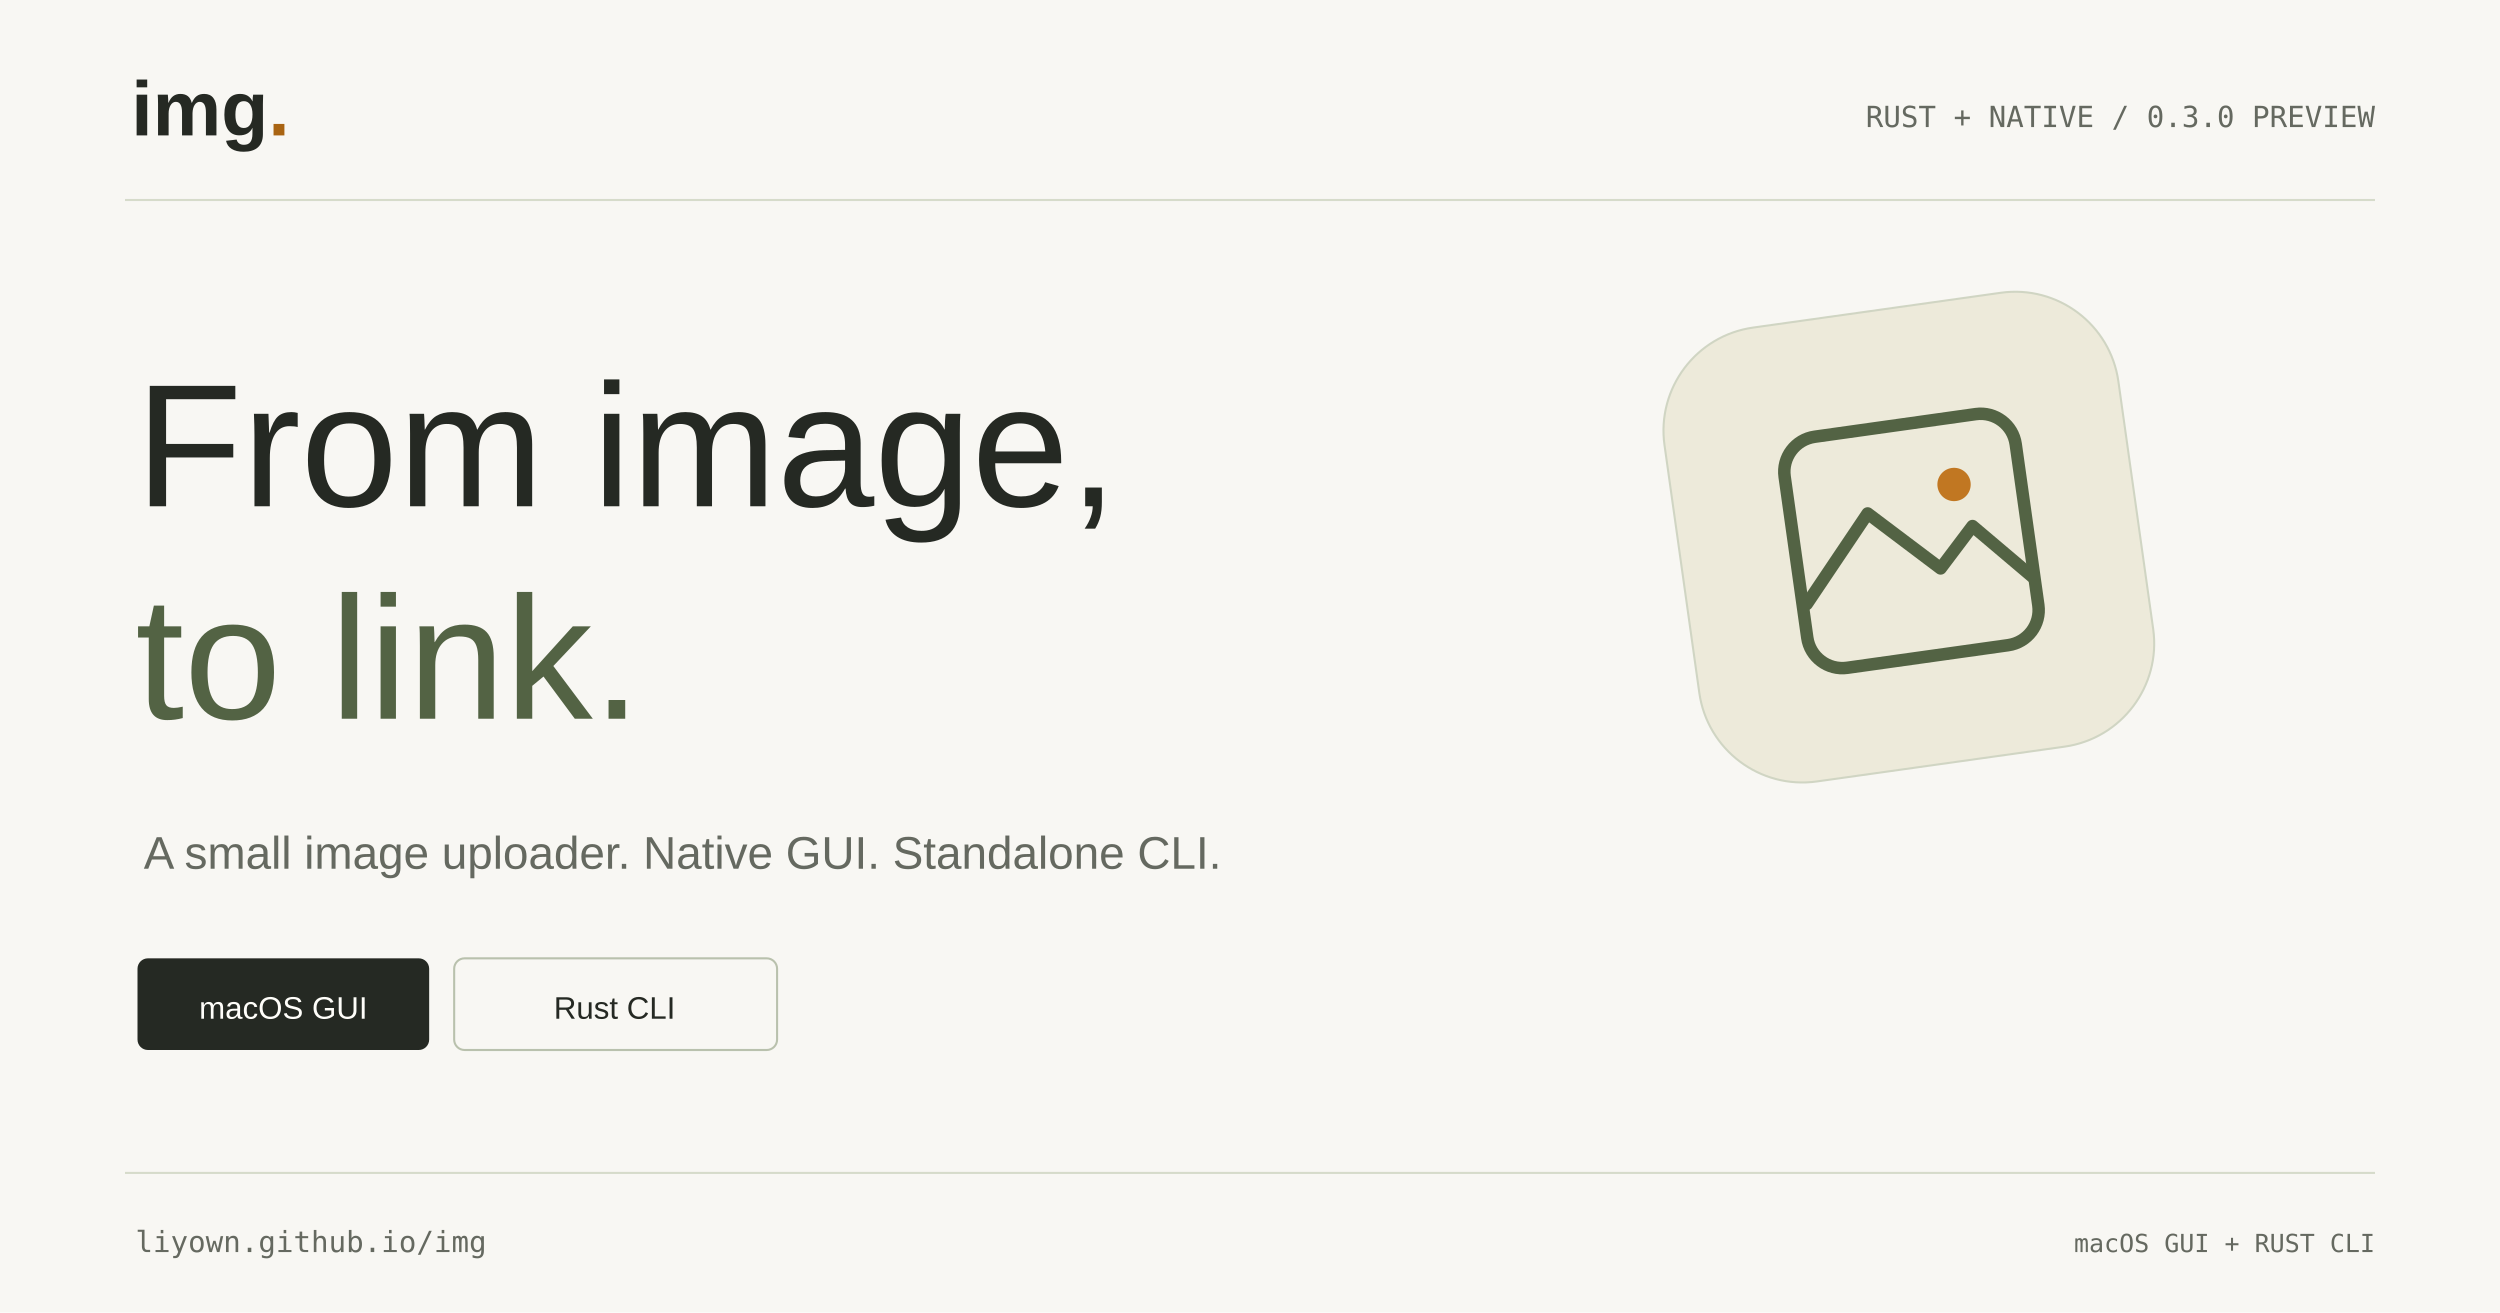
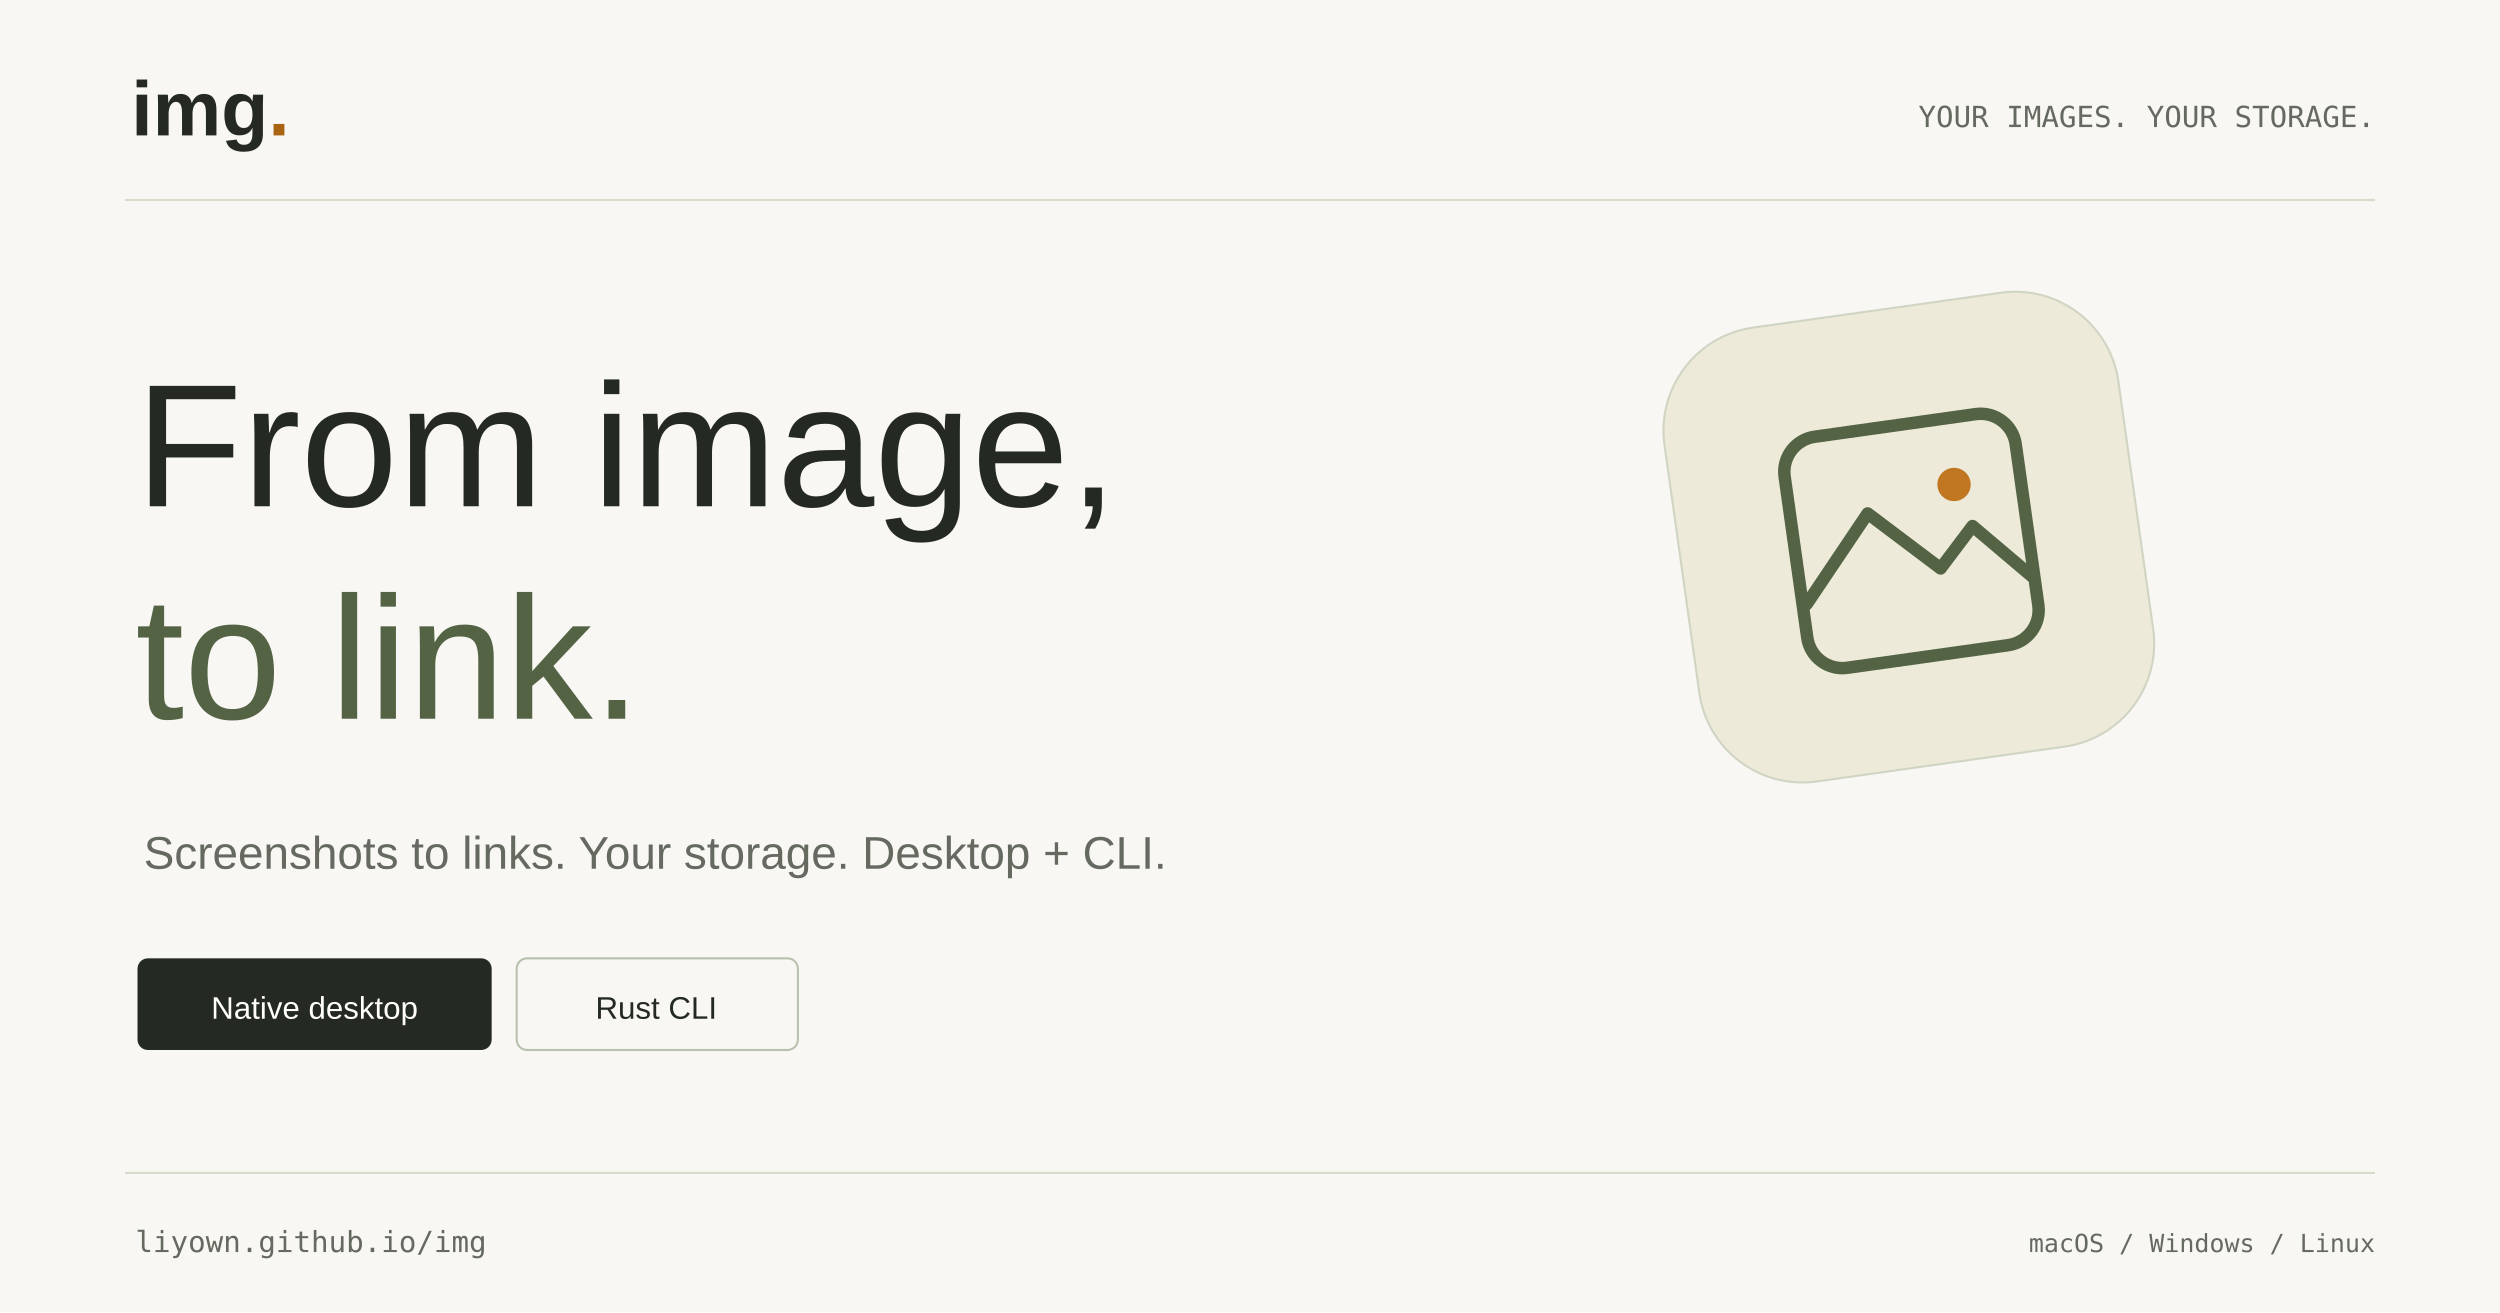
<svg xmlns="http://www.w3.org/2000/svg" width="1200" height="630" viewBox="0 0 1200 630">
  <rect width="1200" height="630" fill="#f8f7f3" />
  <path d="M60 96h1080M60 563h1080" stroke="#d6dbca" />
  <text x="63" y="65" font-family="Arial,sans-serif" font-size="37" font-weight="700" fill="#252923">img<tspan fill="#a96412">.</tspan>
  </text>
-   <text x="1140" y="61" text-anchor="end" font-family="monospace" font-size="14" fill="#656960">RUST + NATIVE / 0.3.0 PREVIEW</text>
+   <text x="1140" y="61" text-anchor="end" font-family="monospace" font-size="14" fill="#656960">YOUR IMAGES. YOUR STORAGE.</text>
  <text x="65" y="243" font-family="PingFang SC,Arial,sans-serif" font-size="84" font-weight="500" fill="#252923">From image,</text>
  <text x="65" y="345" font-family="PingFang SC,Arial,sans-serif" font-size="84" font-weight="500" fill="#536344">to link.</text>
-   <text x="69" y="417" font-family="PingFang SC,Arial,sans-serif" font-size="22" fill="#656960">A small image uploader. Native GUI. Standalone CLI.</text>
-   <rect x="66" y="460" width="140" height="44" rx="5" fill="#252923" />
-   <text x="136" y="489" text-anchor="middle" font-family="Arial,sans-serif" font-size="15" fill="#fffefa">macOS GUI</text>
-   <rect x="218" y="460" width="155" height="44" rx="5" fill="none" stroke="#b9c1ad" />
-   <text x="295" y="489" text-anchor="middle" font-family="Arial,sans-serif" font-size="15" fill="#252923">Rust CLI</text>
+   <text x="69" y="417" font-family="PingFang SC,Arial,sans-serif" font-size="22" fill="#656960">Screenshots to links. Your storage. Desktop + CLI.</text>
+   <rect x="66" y="460" width="170" height="44" rx="5" fill="#252923" />
+   <text x="151" y="489" text-anchor="middle" font-family="Arial,sans-serif" font-size="15" fill="#fffefa">Native desktop</text>
+   <rect x="248" y="460" width="135" height="44" rx="5" fill="none" stroke="#b9c1ad" />
+   <text x="315" y="489" text-anchor="middle" font-family="Arial,sans-serif" font-size="15" fill="#252923">Rust CLI</text>
  <text x="65" y="601" font-family="monospace" font-size="14" fill="#656960">liyown.github.io/img</text>
-   <text x="1140" y="601" text-anchor="end" font-family="monospace" font-size="12" fill="#656960">macOS GUI + RUST CLI</text>
+   <text x="1140" y="601" text-anchor="end" font-family="monospace" font-size="12" fill="#656960">macOS / Windows / Linux</text>
  <g transform="translate(900 250) rotate(-8)">
    <rect x="-95" y="-100" width="220" height="220" rx="50" fill="#edeada" stroke="#d0d5c3" />
    <g fill="none" stroke="#536344" stroke-width="6" stroke-linecap="round" stroke-linejoin="round">
      <rect x="-40" y="-44" width="112" height="112" rx="17" />
      <path d="m-38 35 35-39 31 31 18-18 25 28" />
      <circle cx="40" cy="-12" r="8" fill="#c17722" stroke="none" />
    </g>
  </g>
</svg>
